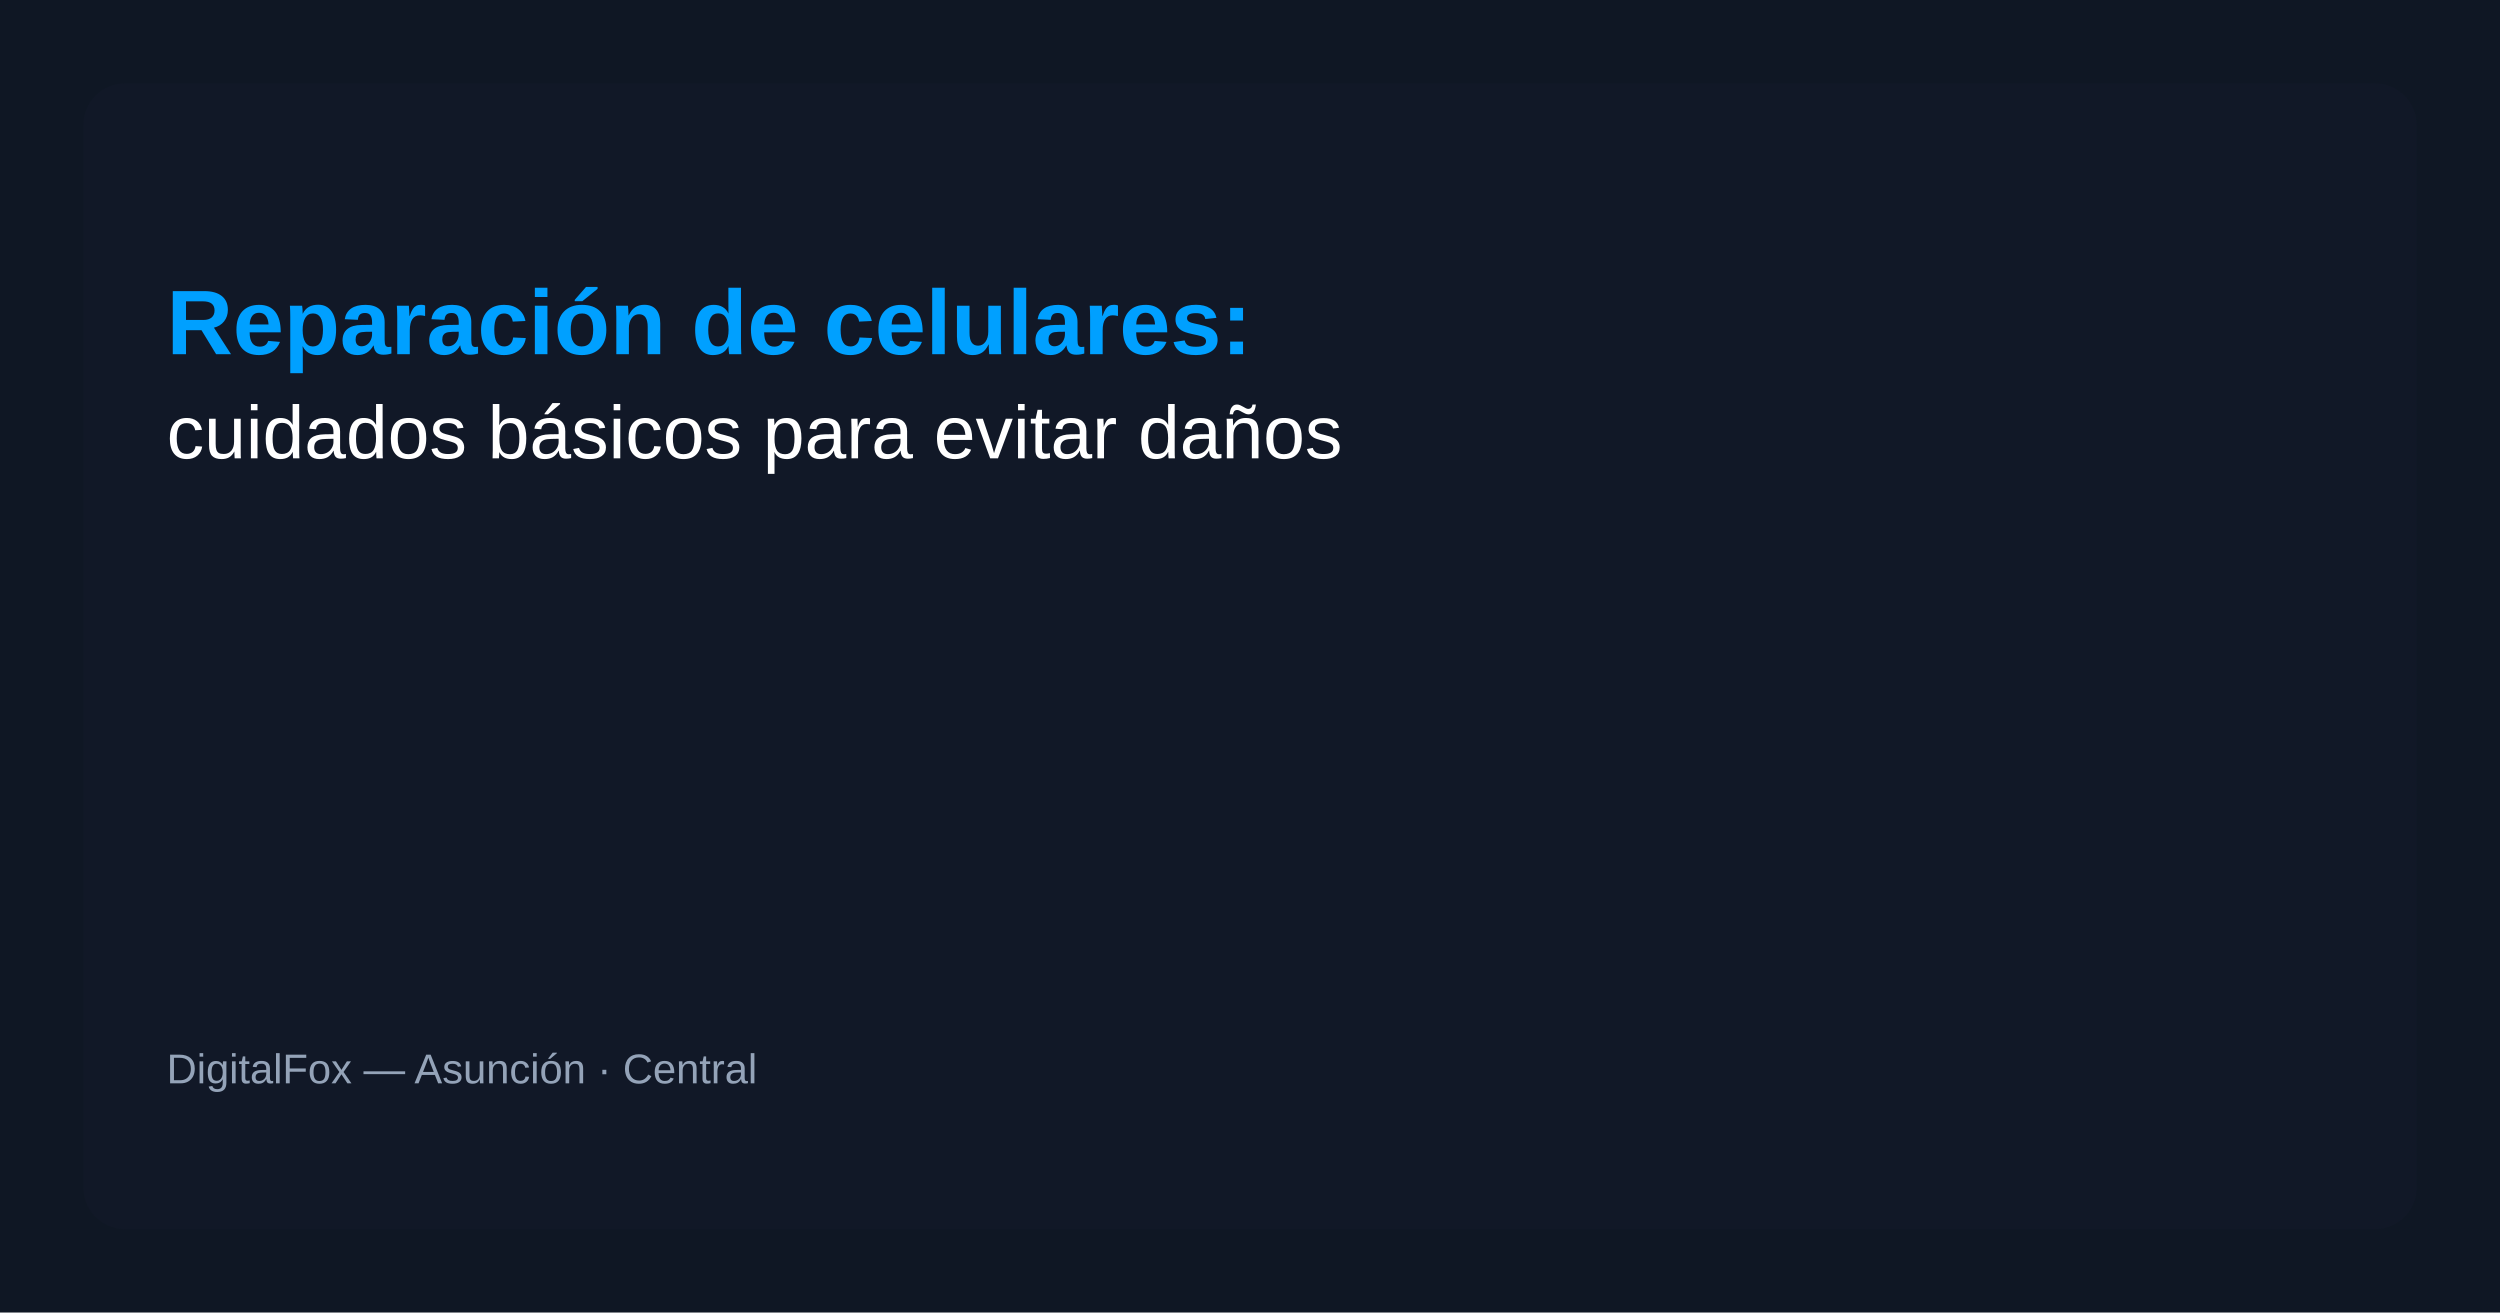
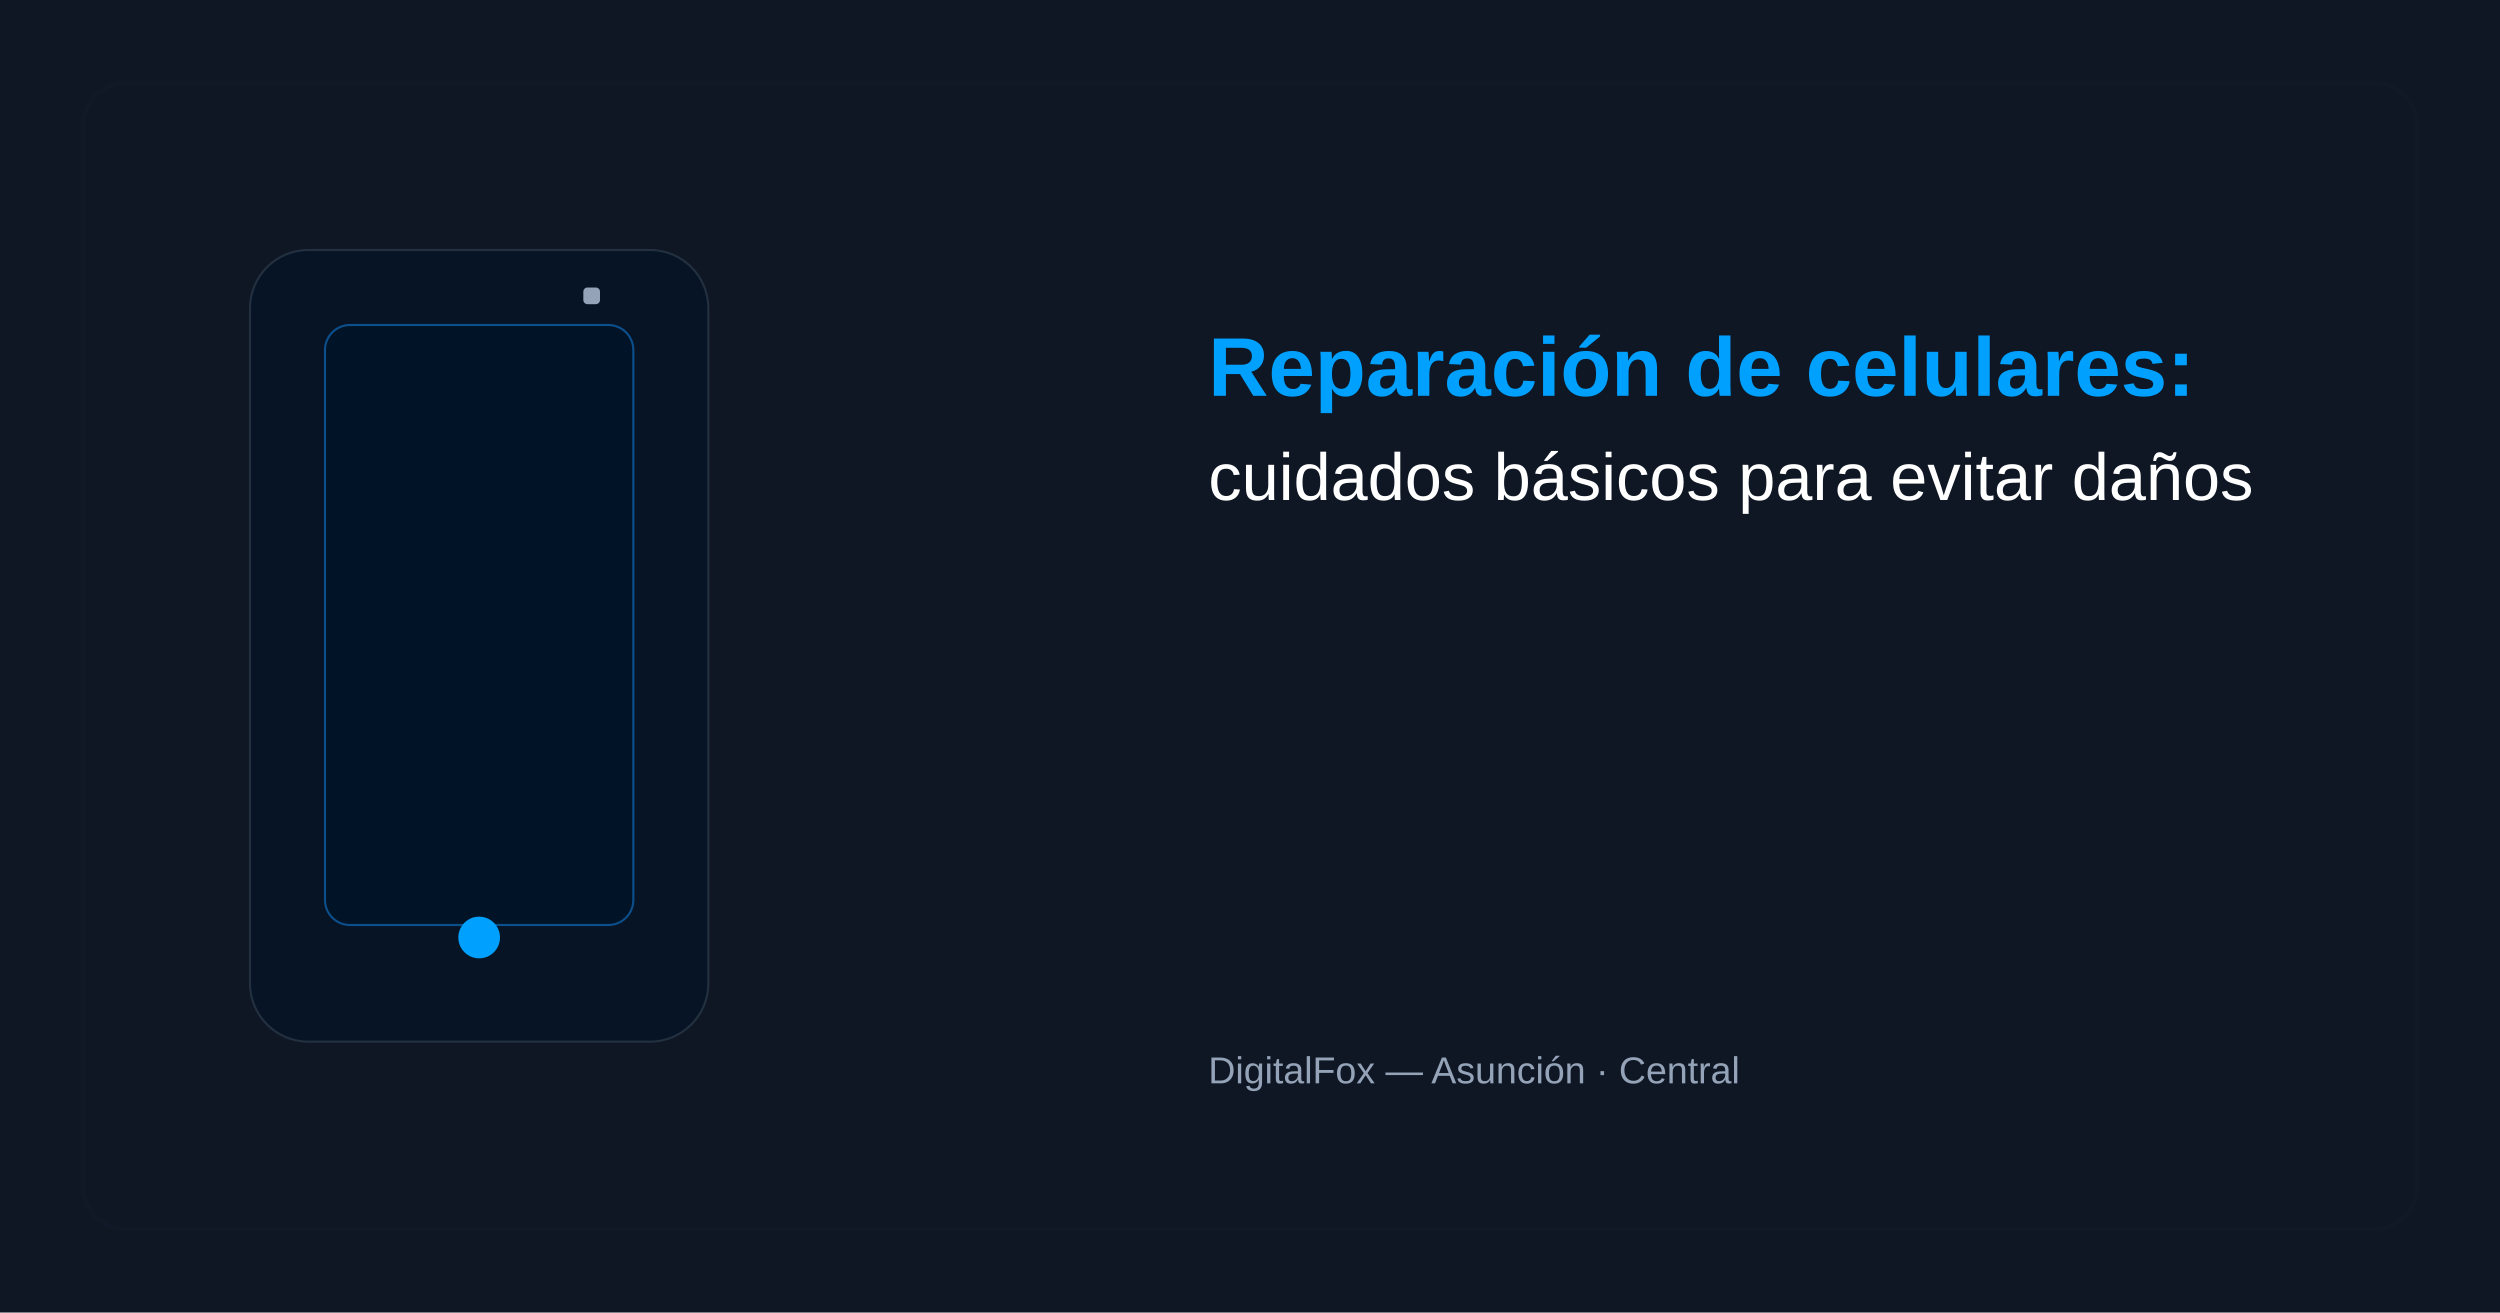
<svg xmlns="http://www.w3.org/2000/svg" width="1200" height="630" viewBox="0 0 1200 630">
  <rect width="100%" height="100%" fill="#0f1724" />
-   <rect x="40" y="40" width="1120" height="550" rx="20" fill="#111827" />
-   <text x="80" y="170" fill="#00A0FF" font-size="44" font-family="Poppins, Arial, sans-serif" font-weight="700">Reparación de celulares:</text>
-   <text x="80" y="220" fill="#ffffff" font-size="36" font-family="Poppins, Arial, sans-serif">cuidados básicos para evitar daños</text>
-   <text x="80" y="520" fill="#94a3b8" font-size="20" font-family="Poppins, Arial, sans-serif">DigitalFox — Asunción · Central</text>
+   <rect x="40" y="40" width="1120" height="550" rx="20" fill="#0f1724" stroke="#111827" stroke-width="2" />
+   <g transform="translate(120,120)">
+     <rect x="0" y="0" width="220" height="380" rx="28" fill="#071426" stroke="#22303f" />
+     <rect x="36" y="36" width="148" height="288" rx="12" fill="#011427" stroke="#0b4f8c" />
+     <circle cx="110" cy="330" r="10" fill="#00A0FF" />
+     <rect x="160" y="18" width="8" height="8" rx="2" fill="#94a3b8" />
+   </g>
+   <text x="580" y="190" fill="#00A0FF" font-size="40" font-family="Poppins, Arial, sans-serif" font-weight="700">Reparación de celulares:</text>
+   <text x="580" y="240" fill="#ffffff" font-size="32" font-family="Poppins, Arial, sans-serif">cuidados básicos para evitar daños</text>
+   <text x="580" y="520" fill="#94a3b8" font-size="18" font-family="Poppins, Arial, sans-serif">DigitalFox — Asunción · Central</text>
</svg>
